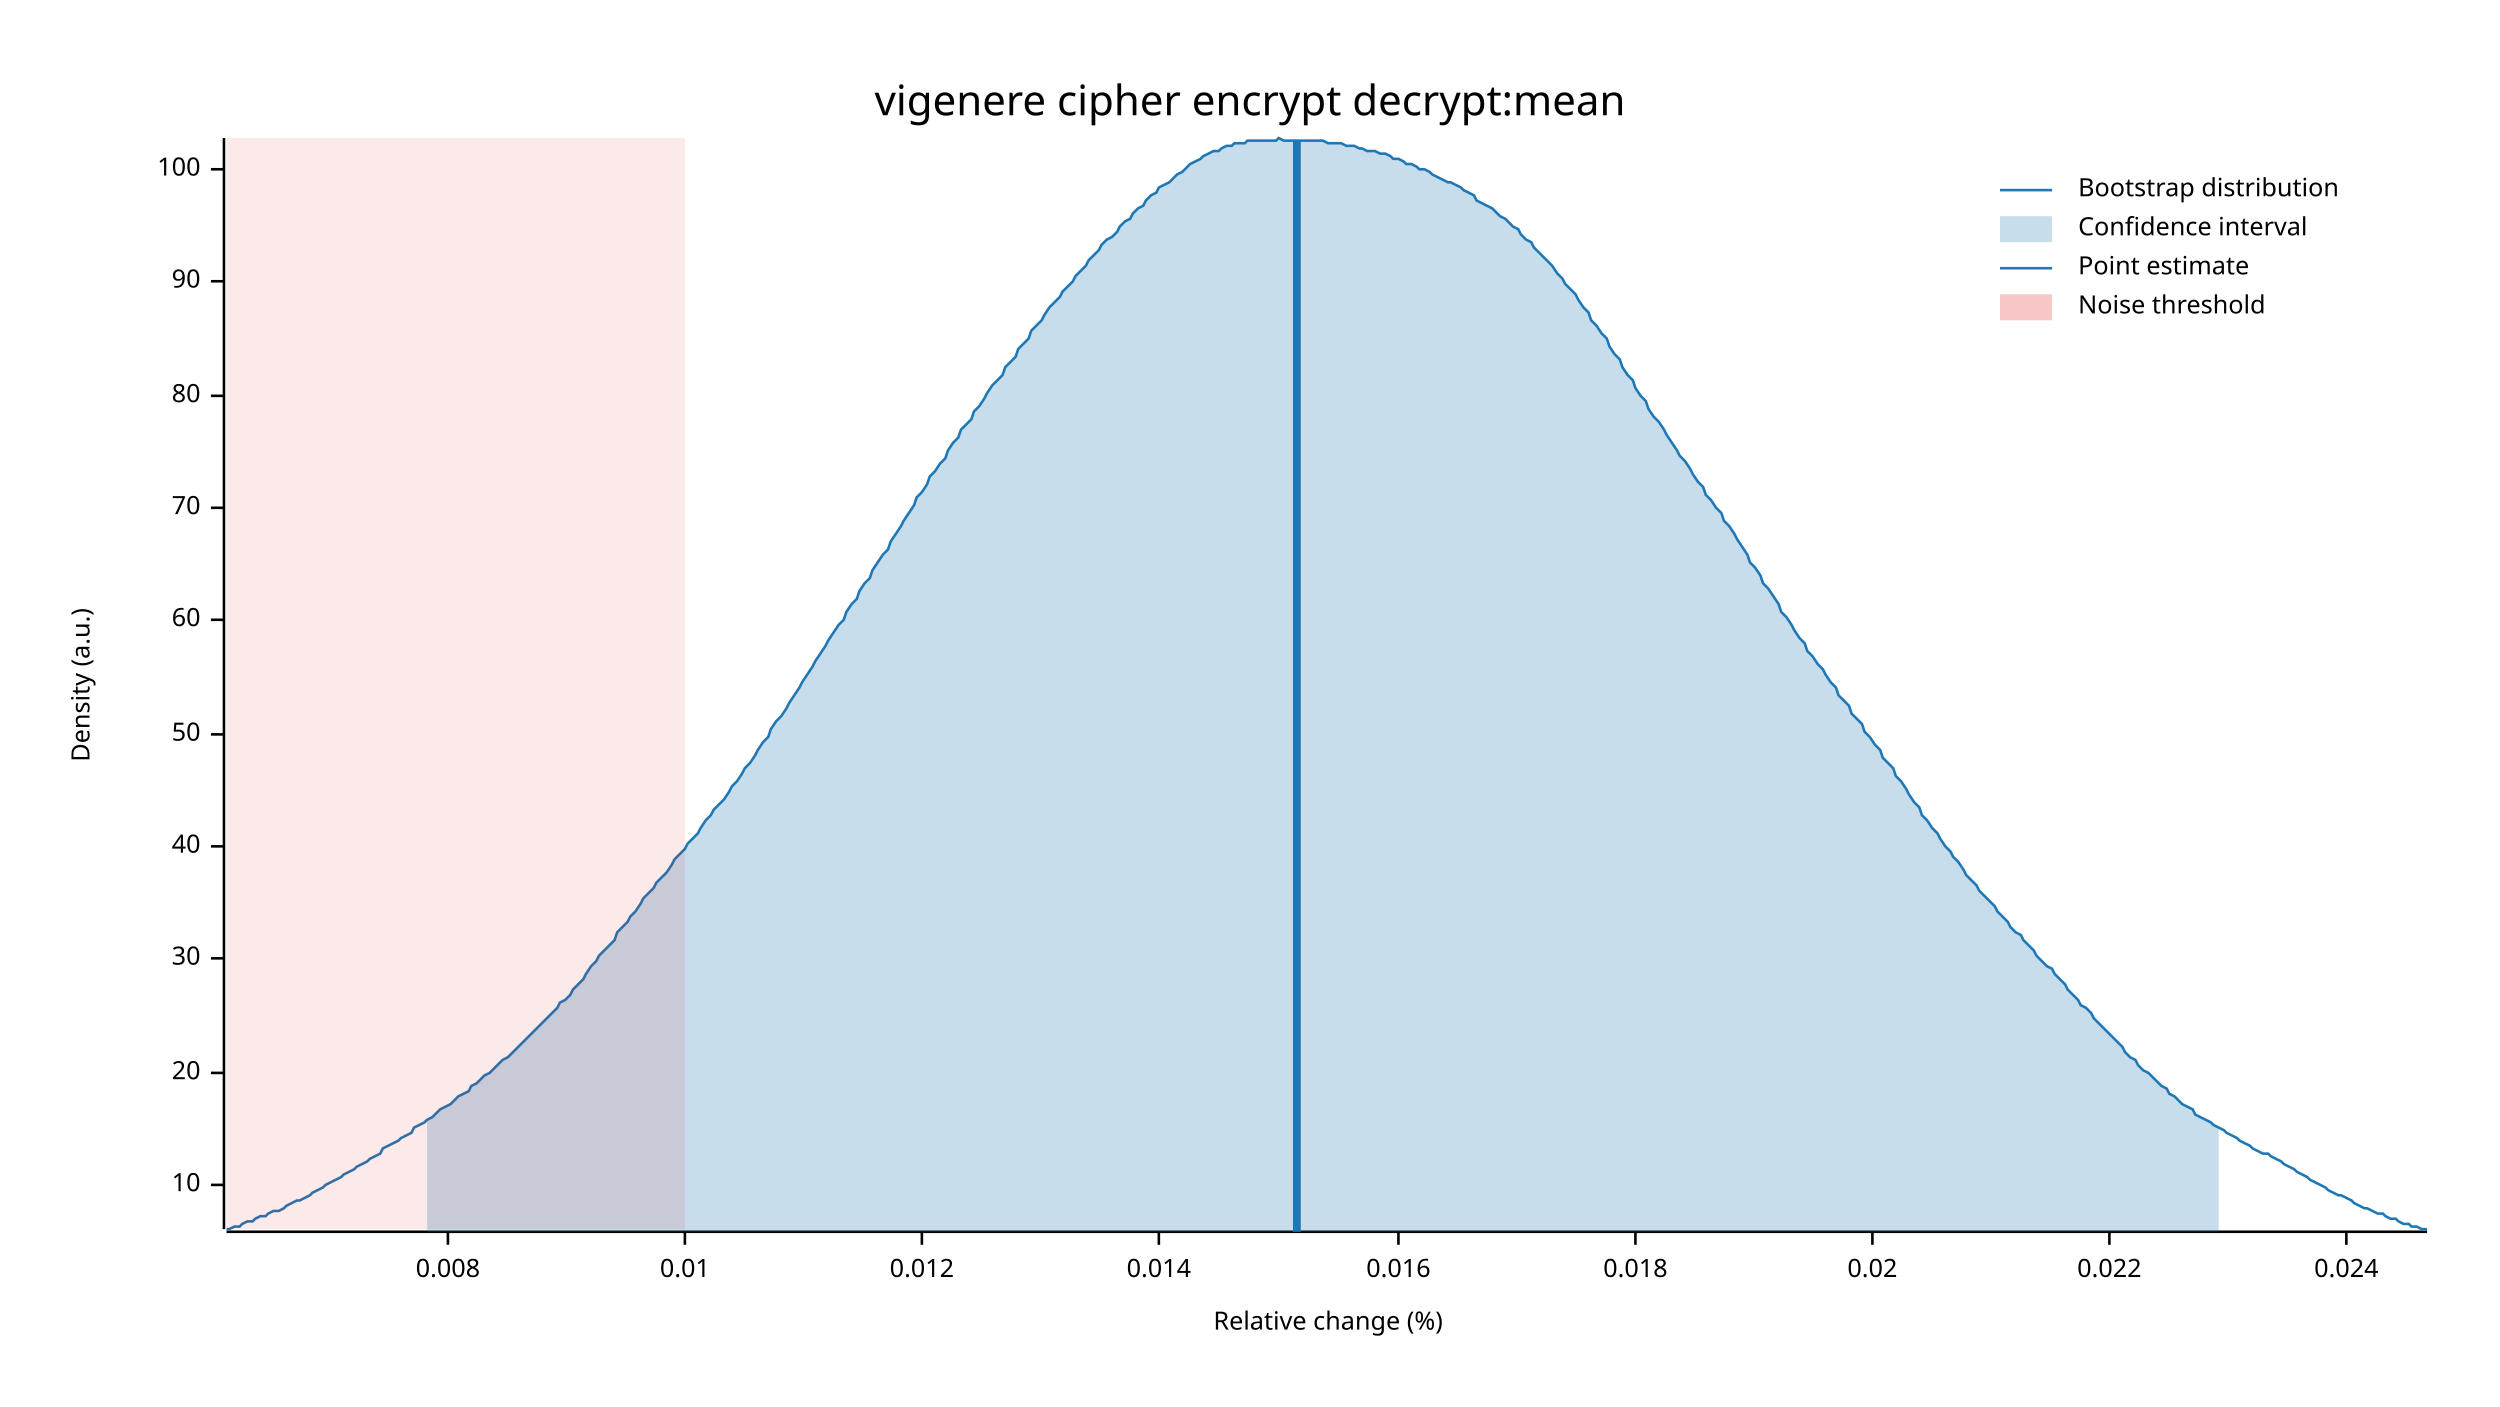
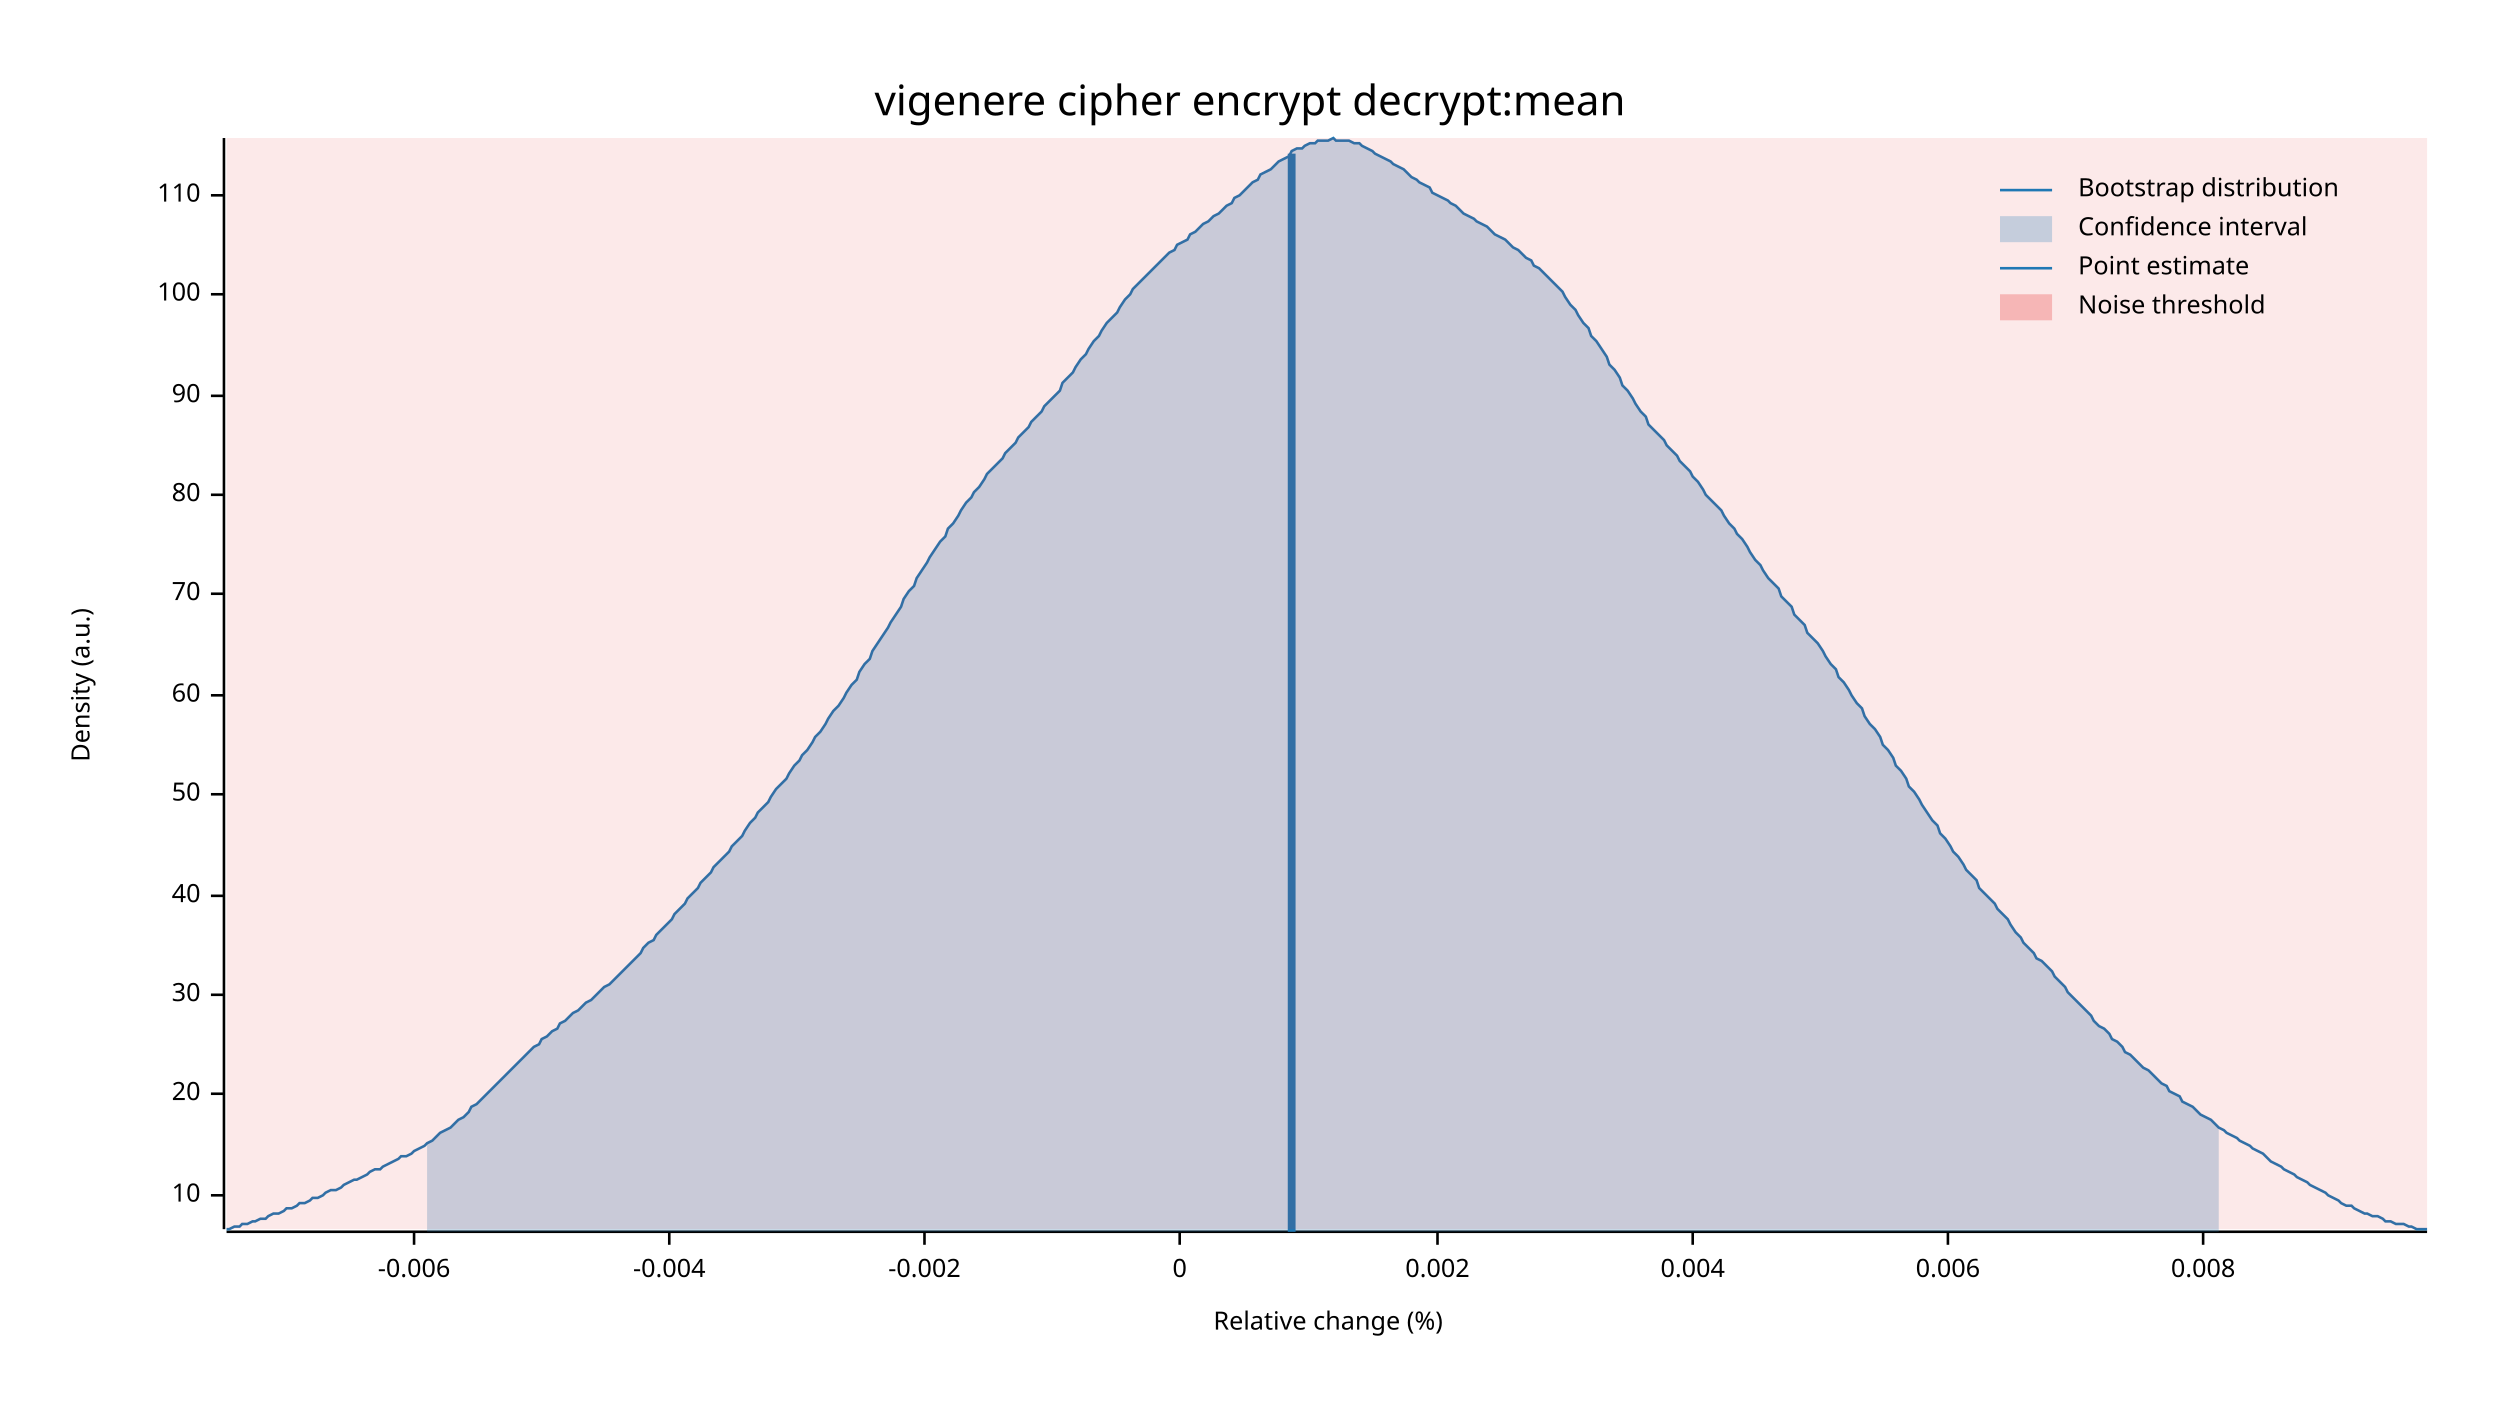
<svg xmlns="http://www.w3.org/2000/svg" width="960" height="540" viewBox="0 0 960 540">
  <text x="480" y="32" dy="0.76em" text-anchor="middle" font-family="sans-serif" font-size="16.129" opacity="1" fill="#000000">
vigenere cipher encrypt decrypt:mean
</text>
  <text x="27" y="263" dy="0.76em" text-anchor="middle" font-family="sans-serif" font-size="9.677" opacity="1" fill="#000000" transform="rotate(270, 27, 263)">
Density (a.u.)
</text>
  <text x="510" y="513" dy="-0.5ex" text-anchor="middle" font-family="sans-serif" font-size="9.677" opacity="1" fill="#000000">
Relative change (%)
</text>
  <polyline fill="none" opacity="1" stroke="#000000" stroke-width="1" points="86,53 86,472 " />
-   <text x="77" y="455" dy="0.5ex" text-anchor="end" font-family="sans-serif" font-size="9.677" opacity="1" fill="#000000">
+   <text x="77" y="459" dy="0.5ex" text-anchor="end" font-family="sans-serif" font-size="9.677" opacity="1" fill="#000000">
10
</text>
-   <polyline fill="none" opacity="1" stroke="#000000" stroke-width="1" points="81,455 86,455 " />
-   <text x="77" y="412" dy="0.5ex" text-anchor="end" font-family="sans-serif" font-size="9.677" opacity="1" fill="#000000">
+   <polyline fill="none" opacity="1" stroke="#000000" stroke-width="1" points="81,459 86,459 " />
+   <text x="77" y="420" dy="0.5ex" text-anchor="end" font-family="sans-serif" font-size="9.677" opacity="1" fill="#000000">
20
</text>
-   <polyline fill="none" opacity="1" stroke="#000000" stroke-width="1" points="81,412 86,412 " />
-   <text x="77" y="368" dy="0.5ex" text-anchor="end" font-family="sans-serif" font-size="9.677" opacity="1" fill="#000000">
+   <polyline fill="none" opacity="1" stroke="#000000" stroke-width="1" points="81,420 86,420 " />
+   <text x="77" y="382" dy="0.5ex" text-anchor="end" font-family="sans-serif" font-size="9.677" opacity="1" fill="#000000">
30
</text>
-   <polyline fill="none" opacity="1" stroke="#000000" stroke-width="1" points="81,368 86,368 " />
-   <text x="77" y="325" dy="0.5ex" text-anchor="end" font-family="sans-serif" font-size="9.677" opacity="1" fill="#000000">
+   <polyline fill="none" opacity="1" stroke="#000000" stroke-width="1" points="81,382 86,382 " />
+   <text x="77" y="344" dy="0.5ex" text-anchor="end" font-family="sans-serif" font-size="9.677" opacity="1" fill="#000000">
40
</text>
-   <polyline fill="none" opacity="1" stroke="#000000" stroke-width="1" points="81,325 86,325 " />
-   <text x="77" y="282" dy="0.5ex" text-anchor="end" font-family="sans-serif" font-size="9.677" opacity="1" fill="#000000">
+   <polyline fill="none" opacity="1" stroke="#000000" stroke-width="1" points="81,344 86,344 " />
+   <text x="77" y="305" dy="0.5ex" text-anchor="end" font-family="sans-serif" font-size="9.677" opacity="1" fill="#000000">
50
</text>
-   <polyline fill="none" opacity="1" stroke="#000000" stroke-width="1" points="81,282 86,282 " />
-   <text x="77" y="238" dy="0.5ex" text-anchor="end" font-family="sans-serif" font-size="9.677" opacity="1" fill="#000000">
+   <polyline fill="none" opacity="1" stroke="#000000" stroke-width="1" points="81,305 86,305 " />
+   <text x="77" y="267" dy="0.5ex" text-anchor="end" font-family="sans-serif" font-size="9.677" opacity="1" fill="#000000">
60
</text>
-   <polyline fill="none" opacity="1" stroke="#000000" stroke-width="1" points="81,238 86,238 " />
-   <text x="77" y="195" dy="0.5ex" text-anchor="end" font-family="sans-serif" font-size="9.677" opacity="1" fill="#000000">
+   <polyline fill="none" opacity="1" stroke="#000000" stroke-width="1" points="81,267 86,267 " />
+   <text x="77" y="228" dy="0.5ex" text-anchor="end" font-family="sans-serif" font-size="9.677" opacity="1" fill="#000000">
70
</text>
-   <polyline fill="none" opacity="1" stroke="#000000" stroke-width="1" points="81,195 86,195 " />
-   <text x="77" y="152" dy="0.5ex" text-anchor="end" font-family="sans-serif" font-size="9.677" opacity="1" fill="#000000">
+   <polyline fill="none" opacity="1" stroke="#000000" stroke-width="1" points="81,228 86,228 " />
+   <text x="77" y="190" dy="0.5ex" text-anchor="end" font-family="sans-serif" font-size="9.677" opacity="1" fill="#000000">
80
</text>
-   <polyline fill="none" opacity="1" stroke="#000000" stroke-width="1" points="81,152 86,152 " />
-   <text x="77" y="108" dy="0.5ex" text-anchor="end" font-family="sans-serif" font-size="9.677" opacity="1" fill="#000000">
+   <polyline fill="none" opacity="1" stroke="#000000" stroke-width="1" points="81,190 86,190 " />
+   <text x="77" y="152" dy="0.5ex" text-anchor="end" font-family="sans-serif" font-size="9.677" opacity="1" fill="#000000">
90
</text>
-   <polyline fill="none" opacity="1" stroke="#000000" stroke-width="1" points="81,108 86,108 " />
-   <text x="77" y="65" dy="0.5ex" text-anchor="end" font-family="sans-serif" font-size="9.677" opacity="1" fill="#000000">
+   <polyline fill="none" opacity="1" stroke="#000000" stroke-width="1" points="81,152 86,152 " />
+   <text x="77" y="113" dy="0.5ex" text-anchor="end" font-family="sans-serif" font-size="9.677" opacity="1" fill="#000000">
100
</text>
-   <polyline fill="none" opacity="1" stroke="#000000" stroke-width="1" points="81,65 86,65 " />
+   <polyline fill="none" opacity="1" stroke="#000000" stroke-width="1" points="81,113 86,113 " />
+   <text x="77" y="75" dy="0.5ex" text-anchor="end" font-family="sans-serif" font-size="9.677" opacity="1" fill="#000000">
+ 110
+ </text>
+   <polyline fill="none" opacity="1" stroke="#000000" stroke-width="1" points="81,75 86,75 " />
  <polyline fill="none" opacity="1" stroke="#000000" stroke-width="1" points="87,473 932,473 " />
-   <text x="172" y="483" dy="0.76em" text-anchor="middle" font-family="sans-serif" font-size="9.677" opacity="1" fill="#000000">
+   <text x="159" y="483" dy="0.76em" text-anchor="middle" font-family="sans-serif" font-size="9.677" opacity="1" fill="#000000">
+ -0.006
+ </text>
+   <polyline fill="none" opacity="1" stroke="#000000" stroke-width="1" points="159,473 159,478 " />
+   <text x="257" y="483" dy="0.76em" text-anchor="middle" font-family="sans-serif" font-size="9.677" opacity="1" fill="#000000">
+ -0.004
+ </text>
+   <polyline fill="none" opacity="1" stroke="#000000" stroke-width="1" points="257,473 257,478 " />
+   <text x="355" y="483" dy="0.76em" text-anchor="middle" font-family="sans-serif" font-size="9.677" opacity="1" fill="#000000">
+ -0.002
+ </text>
+   <polyline fill="none" opacity="1" stroke="#000000" stroke-width="1" points="355,473 355,478 " />
+   <text x="453" y="483" dy="0.76em" text-anchor="middle" font-family="sans-serif" font-size="9.677" opacity="1" fill="#000000">
+ 0
+ </text>
+   <polyline fill="none" opacity="1" stroke="#000000" stroke-width="1" points="453,473 453,478 " />
+   <text x="552" y="483" dy="0.76em" text-anchor="middle" font-family="sans-serif" font-size="9.677" opacity="1" fill="#000000">
+ 0.002
+ </text>
+   <polyline fill="none" opacity="1" stroke="#000000" stroke-width="1" points="552,473 552,478 " />
+   <text x="650" y="483" dy="0.76em" text-anchor="middle" font-family="sans-serif" font-size="9.677" opacity="1" fill="#000000">
+ 0.004
+ </text>
+   <polyline fill="none" opacity="1" stroke="#000000" stroke-width="1" points="650,473 650,478 " />
+   <text x="748" y="483" dy="0.76em" text-anchor="middle" font-family="sans-serif" font-size="9.677" opacity="1" fill="#000000">
+ 0.006
+ </text>
+   <polyline fill="none" opacity="1" stroke="#000000" stroke-width="1" points="748,473 748,478 " />
+   <text x="846" y="483" dy="0.76em" text-anchor="middle" font-family="sans-serif" font-size="9.677" opacity="1" fill="#000000">
0.008
</text>
-   <polyline fill="none" opacity="1" stroke="#000000" stroke-width="1" points="172,473 172,478 " />
-   <text x="263" y="483" dy="0.76em" text-anchor="middle" font-family="sans-serif" font-size="9.677" opacity="1" fill="#000000">
- 0.01
- </text>
-   <polyline fill="none" opacity="1" stroke="#000000" stroke-width="1" points="263,473 263,478 " />
-   <text x="354" y="483" dy="0.76em" text-anchor="middle" font-family="sans-serif" font-size="9.677" opacity="1" fill="#000000">
- 0.012
- </text>
-   <polyline fill="none" opacity="1" stroke="#000000" stroke-width="1" points="354,473 354,478 " />
-   <text x="445" y="483" dy="0.76em" text-anchor="middle" font-family="sans-serif" font-size="9.677" opacity="1" fill="#000000">
- 0.014
- </text>
-   <polyline fill="none" opacity="1" stroke="#000000" stroke-width="1" points="445,473 445,478 " />
-   <text x="537" y="483" dy="0.76em" text-anchor="middle" font-family="sans-serif" font-size="9.677" opacity="1" fill="#000000">
- 0.016
- </text>
-   <polyline fill="none" opacity="1" stroke="#000000" stroke-width="1" points="537,473 537,478 " />
-   <text x="628" y="483" dy="0.76em" text-anchor="middle" font-family="sans-serif" font-size="9.677" opacity="1" fill="#000000">
- 0.018
- </text>
-   <polyline fill="none" opacity="1" stroke="#000000" stroke-width="1" points="628,473 628,478 " />
-   <text x="719" y="483" dy="0.76em" text-anchor="middle" font-family="sans-serif" font-size="9.677" opacity="1" fill="#000000">
- 0.02
- </text>
-   <polyline fill="none" opacity="1" stroke="#000000" stroke-width="1" points="719,473 719,478 " />
-   <text x="810" y="483" dy="0.76em" text-anchor="middle" font-family="sans-serif" font-size="9.677" opacity="1" fill="#000000">
- 0.022
- </text>
-   <polyline fill="none" opacity="1" stroke="#000000" stroke-width="1" points="810,473 810,478 " />
-   <text x="901" y="483" dy="0.76em" text-anchor="middle" font-family="sans-serif" font-size="9.677" opacity="1" fill="#000000">
- 0.024
- </text>
-   <polyline fill="none" opacity="1" stroke="#000000" stroke-width="1" points="901,473 901,478 " />
-   <polyline fill="none" opacity="1" stroke="#1F78B4" stroke-width="1" points="87,472 88,472 90,471 92,471 93,470 95,469 97,469 98,468 100,467 102,467 103,466 105,465 107,465 109,464 110,463 112,462 114,461 115,461 117,460 119,459 120,458 122,457 124,456 125,455 127,454 129,453 131,452 132,451 134,450 136,449 137,448 139,447 141,446 142,445 144,444 146,443 147,441 149,440 151,439 153,438 154,437 156,436 158,435 159,433 161,432 163,431 164,430 166,429 168,427 169,426 171,425 173,424 175,422 176,421 178,420 180,419 181,417 183,416 185,414 186,413 188,412 190,410 191,409 193,407 195,406 197,404 198,403 200,401 202,399 203,398 205,396 207,394 208,393 210,391 212,389 214,387 215,385 217,384 219,382 220,380 222,378 224,376 225,374 227,371 229,369 230,367 232,365 234,363 236,361 237,358 239,356 241,354 242,352 244,350 246,347 247,345 249,343 251,341 252,339 254,337 256,335 258,332 259,330 261,328 263,326 264,324 266,322 268,320 269,318 271,315 273,313 274,311 276,309 278,307 280,304 281,302 283,300 285,297 286,295 288,293 290,290 291,288 293,285 295,283 296,280 298,277 300,275 302,272 303,270 305,267 307,264 308,262 310,259 312,256 313,254 315,251 317,248 318,246 320,243 322,240 324,238 325,235 327,232 329,230 330,227 332,224 334,222 335,219 337,216 339,213 341,211 342,208 344,205 346,202 347,200 349,197 351,194 352,191 354,189 356,186 357,183 359,181 361,178 363,176 364,173 366,170 368,168 369,165 371,163 373,161 374,158 376,156 378,153 379,151 381,148 383,146 385,144 386,141 388,139 390,137 391,134 393,132 395,130 396,127 398,125 400,123 401,121 403,118 405,116 407,114 408,112 410,110 412,108 413,106 415,104 417,102 418,100 420,98 422,96 423,94 425,92 427,91 429,89 430,87 432,85 434,84 435,82 437,80 439,79 440,77 442,75 444,74 445,72 447,71 449,70 451,68 452,67 454,66 456,64 457,63 459,62 461,61 462,60 464,59 466,58 468,58 469,57 471,56 473,56 474,55 476,55 478,55 479,54 481,54 483,54 484,54 486,54 488,54 490,54 491,53 493,54 495,54 496,54 498,54 500,54 501,54 503,54 505,54 506,54 508,54 510,55 512,55 513,55 515,55 517,56 518,56 520,56 522,57 523,57 525,58 527,58 528,58 530,59 532,59 534,60 535,61 537,61 539,62 540,63 542,63 544,64 545,65 547,65 549,66 550,67 552,68 554,69 556,70 557,70 559,71 561,72 562,73 564,74 566,75 567,77 569,78 571,79 573,80 574,81 576,83 578,84 579,85 581,87 583,88 584,90 586,92 588,93 589,95 591,97 593,99 595,101 596,102 598,105 600,107 601,109 603,111 605,113 606,115 608,118 610,120 611,123 613,125 615,128 617,130 618,133 620,136 622,138 623,141 625,144 627,146 628,149 630,152 632,154 633,157 635,160 637,162 639,165 640,167 642,170 644,173 645,175 647,177 649,180 650,182 652,185 654,187 655,190 657,192 659,195 661,197 662,200 664,202 666,205 667,207 669,210 671,213 672,216 674,218 676,221 677,224 679,226 681,229 683,232 684,235 686,237 688,240 689,242 691,245 693,247 694,250 696,252 698,255 700,257 701,259 703,262 705,264 706,267 708,269 710,271 711,274 713,276 715,278 716,281 718,283 720,286 722,288 723,291 725,293 727,295 728,298 730,300 732,303 733,305 735,308 737,310 738,313 740,315 742,318 744,320 745,322 747,325 749,327 750,329 752,331 754,334 755,336 757,338 759,340 760,342 762,344 764,346 766,348 767,350 769,352 771,354 772,356 774,358 776,359 777,361 779,363 781,365 782,367 784,369 786,371 788,372 789,374 791,376 793,378 794,380 796,382 798,384 799,386 801,387 803,389 804,391 806,393 808,395 810,397 811,398 813,400 815,402 816,404 818,406 820,407 821,409 823,411 825,412 827,414 828,415 830,417 832,418 833,420 835,421 837,423 838,424 840,425 842,426 843,428 845,429 847,430 849,431 850,432 852,433 854,434 855,435 857,436 859,437 860,438 862,439 864,440 865,441 867,442 869,443 871,443 872,444 874,445 876,446 877,447 879,448 881,449 882,450 884,451 886,452 887,453 889,454 891,455 893,456 894,457 896,458 898,459 899,459 901,460 903,461 904,462 906,463 908,464 909,464 911,465 913,466 915,466 916,467 918,468 920,468 921,469 923,470 925,470 926,471 928,471 930,472 932,472 " />
-   <polygon opacity="0.25" fill="#1F78B4" points="164,430 166,429 168,427 169,426 171,425 173,424 175,422 176,421 178,420 180,419 181,417 183,416 185,414 186,413 188,412 190,410 191,409 193,407 195,406 197,404 198,403 200,401 202,399 203,398 205,396 207,394 208,393 210,391 212,389 214,387 215,385 217,384 219,382 220,380 222,378 224,376 225,374 227,371 229,369 230,367 232,365 234,363 236,361 237,358 239,356 241,354 242,352 244,350 246,347 247,345 249,343 251,341 252,339 254,337 256,335 258,332 259,330 261,328 263,326 264,324 266,322 268,320 269,318 271,315 273,313 274,311 276,309 278,307 280,304 281,302 283,300 285,297 286,295 288,293 290,290 291,288 293,285 295,283 296,280 298,277 300,275 302,272 303,270 305,267 307,264 308,262 310,259 312,256 313,254 315,251 317,248 318,246 320,243 322,240 324,238 325,235 327,232 329,230 330,227 332,224 334,222 335,219 337,216 339,213 341,211 342,208 344,205 346,202 347,200 349,197 351,194 352,191 354,189 356,186 357,183 359,181 361,178 363,176 364,173 366,170 368,168 369,165 371,163 373,161 374,158 376,156 378,153 379,151 381,148 383,146 385,144 386,141 388,139 390,137 391,134 393,132 395,130 396,127 398,125 400,123 401,121 403,118 405,116 407,114 408,112 410,110 412,108 413,106 415,104 417,102 418,100 420,98 422,96 423,94 425,92 427,91 429,89 430,87 432,85 434,84 435,82 437,80 439,79 440,77 442,75 444,74 445,72 447,71 449,70 451,68 452,67 454,66 456,64 457,63 459,62 461,61 462,60 464,59 466,58 468,58 469,57 471,56 473,56 474,55 476,55 478,55 479,54 481,54 483,54 484,54 486,54 488,54 490,54 491,53 493,54 495,54 496,54 498,54 500,54 501,54 503,54 505,54 506,54 508,54 510,55 512,55 513,55 515,55 517,56 518,56 520,56 522,57 523,57 525,58 527,58 528,58 530,59 532,59 534,60 535,61 537,61 539,62 540,63 542,63 544,64 545,65 547,65 549,66 550,67 552,68 554,69 556,70 557,70 559,71 561,72 562,73 564,74 566,75 567,77 569,78 571,79 573,80 574,81 576,83 578,84 579,85 581,87 583,88 584,90 586,92 588,93 589,95 591,97 593,99 595,101 596,102 598,105 600,107 601,109 603,111 605,113 606,115 608,118 610,120 611,123 613,125 615,128 617,130 618,133 620,136 622,138 623,141 625,144 627,146 628,149 630,152 632,154 633,157 635,160 637,162 639,165 640,167 642,170 644,173 645,175 647,177 649,180 650,182 652,185 654,187 655,190 657,192 659,195 661,197 662,200 664,202 666,205 667,207 669,210 671,213 672,216 674,218 676,221 677,224 679,226 681,229 683,232 684,235 686,237 688,240 689,242 691,245 693,247 694,250 696,252 698,255 700,257 701,259 703,262 705,264 706,267 708,269 710,271 711,274 713,276 715,278 716,281 718,283 720,286 722,288 723,291 725,293 727,295 728,298 730,300 732,303 733,305 735,308 737,310 738,313 740,315 742,318 744,320 745,322 747,325 749,327 750,329 752,331 754,334 755,336 757,338 759,340 760,342 762,344 764,346 766,348 767,350 769,352 771,354 772,356 774,358 776,359 777,361 779,363 781,365 782,367 784,369 786,371 788,372 789,374 791,376 793,378 794,380 796,382 798,384 799,386 801,387 803,389 804,391 806,393 808,395 810,397 811,398 813,400 815,402 816,404 818,406 820,407 821,409 823,411 825,412 827,414 828,415 830,417 832,418 833,420 835,421 837,423 838,424 840,425 842,426 843,428 845,429 847,430 849,431 850,432 852,433 852,473 164,473 " />
-   <polyline fill="none" opacity="1" stroke="#1F78B4" stroke-width="3" points="498,473 498,54 " />
-   <rect x="87" y="53" width="176" height="419" opacity="0.1" fill="#E31A1C" stroke="none" />
+   <polyline fill="none" opacity="1" stroke="#000000" stroke-width="1" points="846,473 846,478 " />
+   <polyline fill="none" opacity="1" stroke="#1F78B4" stroke-width="1" points="87,472 88,472 90,471 92,471 93,470 95,470 97,469 98,469 100,468 102,468 103,467 105,466 107,466 109,465 110,464 112,464 114,463 115,462 117,462 119,461 120,460 122,460 124,459 125,458 127,457 129,457 131,456 132,455 134,454 136,453 137,453 139,452 141,451 142,450 144,449 146,449 147,448 149,447 151,446 153,445 154,444 156,444 158,443 159,442 161,441 163,440 164,439 166,438 168,436 169,435 171,434 173,433 175,431 176,430 178,429 180,427 181,425 183,424 185,422 186,421 188,419 190,417 191,416 193,414 195,412 197,410 198,409 200,407 202,405 203,404 205,402 207,401 208,399 210,398 212,396 214,395 215,393 217,392 219,390 220,389 222,388 224,386 225,385 227,384 229,382 230,381 232,379 234,378 236,376 237,375 239,373 241,371 242,370 244,368 246,366 247,364 249,362 251,361 252,359 254,357 256,355 258,353 259,351 261,349 263,347 264,345 266,343 268,341 269,339 271,337 273,335 274,333 276,331 278,329 280,327 281,325 283,323 285,321 286,319 288,316 290,314 291,312 293,310 295,308 296,306 298,303 300,301 302,299 303,297 305,294 307,292 308,290 310,288 312,285 313,283 315,281 317,278 318,276 320,273 322,271 324,268 325,266 327,263 329,261 330,258 332,255 334,253 335,250 337,247 339,244 341,241 342,239 344,236 346,233 347,230 349,227 351,225 352,222 354,219 356,216 357,214 359,211 361,208 363,206 364,203 366,201 368,198 369,196 371,193 373,191 374,189 376,187 378,184 379,182 381,180 383,178 385,176 386,174 388,172 390,170 391,168 393,166 395,164 396,162 398,160 400,158 401,156 403,154 405,152 407,150 408,147 410,145 412,143 413,141 415,138 417,136 418,134 420,131 422,129 423,127 425,124 427,122 429,120 430,118 432,115 434,113 435,111 437,109 439,107 440,106 442,104 444,102 445,101 447,99 449,97 451,96 452,94 454,93 456,92 457,90 459,89 461,87 462,86 464,85 466,83 468,82 469,81 471,79 473,78 474,76 476,75 478,73 479,72 481,70 483,69 484,67 486,66 488,65 490,63 491,62 493,61 495,60 496,58 498,57 500,57 501,56 503,55 505,55 506,54 508,54 510,54 512,53 513,54 515,54 517,54 518,54 520,55 522,55 523,56 525,57 527,58 528,59 530,60 532,61 534,62 535,63 537,64 539,65 540,66 542,68 544,69 545,70 547,71 549,72 550,74 552,75 554,76 556,77 557,78 559,79 561,81 562,82 564,83 566,84 567,85 569,86 571,87 573,89 574,90 576,91 578,92 579,93 581,95 583,96 584,97 586,99 588,100 589,102 591,103 593,105 595,107 596,108 598,110 600,112 601,114 603,117 605,119 606,121 608,124 610,126 611,129 613,131 615,134 617,137 618,140 620,142 622,145 623,148 625,150 627,153 628,155 630,158 632,160 633,163 635,165 637,167 639,169 640,171 642,173 644,175 645,177 647,179 649,181 650,183 652,185 654,188 655,190 657,192 659,194 661,196 662,198 664,201 666,203 667,205 669,207 671,210 672,212 674,215 676,217 677,219 679,222 681,224 683,226 684,229 686,231 688,233 689,236 691,238 693,240 694,243 696,245 698,247 700,250 701,252 703,255 705,257 706,260 708,262 710,265 711,267 713,270 715,272 716,275 718,278 720,280 722,283 723,286 725,288 727,291 728,294 730,296 732,299 733,302 735,304 737,307 738,309 740,312 742,315 744,317 745,320 747,322 749,325 750,327 752,329 754,332 755,334 757,336 759,338 760,341 762,343 764,345 766,347 767,349 769,351 771,353 772,355 774,358 776,360 777,362 779,364 781,366 782,368 784,369 786,371 788,373 789,375 791,377 793,379 794,381 796,383 798,385 799,386 801,388 803,390 804,392 806,394 808,395 810,397 811,399 813,400 815,402 816,404 818,405 820,407 821,408 823,410 825,411 827,413 828,414 830,416 832,417 833,419 835,420 837,421 838,423 840,424 842,425 843,426 845,428 847,429 849,430 850,431 852,433 854,434 855,435 857,436 859,437 860,438 862,439 864,440 865,441 867,442 869,443 871,445 872,446 874,447 876,448 877,449 879,450 881,451 882,452 884,453 886,454 887,455 889,456 891,457 893,458 894,459 896,460 898,461 899,462 901,463 903,463 904,464 906,465 908,466 909,466 911,467 913,467 915,468 916,469 918,469 920,470 921,470 923,470 925,471 926,471 928,472 930,472 932,472 " />
+   <polygon opacity="0.25" fill="#1F78B4" points="164,439 166,438 168,436 169,435 171,434 173,433 175,431 176,430 178,429 180,427 181,425 183,424 185,422 186,421 188,419 190,417 191,416 193,414 195,412 197,410 198,409 200,407 202,405 203,404 205,402 207,401 208,399 210,398 212,396 214,395 215,393 217,392 219,390 220,389 222,388 224,386 225,385 227,384 229,382 230,381 232,379 234,378 236,376 237,375 239,373 241,371 242,370 244,368 246,366 247,364 249,362 251,361 252,359 254,357 256,355 258,353 259,351 261,349 263,347 264,345 266,343 268,341 269,339 271,337 273,335 274,333 276,331 278,329 280,327 281,325 283,323 285,321 286,319 288,316 290,314 291,312 293,310 295,308 296,306 298,303 300,301 302,299 303,297 305,294 307,292 308,290 310,288 312,285 313,283 315,281 317,278 318,276 320,273 322,271 324,268 325,266 327,263 329,261 330,258 332,255 334,253 335,250 337,247 339,244 341,241 342,239 344,236 346,233 347,230 349,227 351,225 352,222 354,219 356,216 357,214 359,211 361,208 363,206 364,203 366,201 368,198 369,196 371,193 373,191 374,189 376,187 378,184 379,182 381,180 383,178 385,176 386,174 388,172 390,170 391,168 393,166 395,164 396,162 398,160 400,158 401,156 403,154 405,152 407,150 408,147 410,145 412,143 413,141 415,138 417,136 418,134 420,131 422,129 423,127 425,124 427,122 429,120 430,118 432,115 434,113 435,111 437,109 439,107 440,106 442,104 444,102 445,101 447,99 449,97 451,96 452,94 454,93 456,92 457,90 459,89 461,87 462,86 464,85 466,83 468,82 469,81 471,79 473,78 474,76 476,75 478,73 479,72 481,70 483,69 484,67 486,66 488,65 490,63 491,62 493,61 495,60 496,58 498,57 500,57 501,56 503,55 505,55 506,54 508,54 510,54 512,53 513,54 515,54 517,54 518,54 520,55 522,55 523,56 525,57 527,58 528,59 530,60 532,61 534,62 535,63 537,64 539,65 540,66 542,68 544,69 545,70 547,71 549,72 550,74 552,75 554,76 556,77 557,78 559,79 561,81 562,82 564,83 566,84 567,85 569,86 571,87 573,89 574,90 576,91 578,92 579,93 581,95 583,96 584,97 586,99 588,100 589,102 591,103 593,105 595,107 596,108 598,110 600,112 601,114 603,117 605,119 606,121 608,124 610,126 611,129 613,131 615,134 617,137 618,140 620,142 622,145 623,148 625,150 627,153 628,155 630,158 632,160 633,163 635,165 637,167 639,169 640,171 642,173 644,175 645,177 647,179 649,181 650,183 652,185 654,188 655,190 657,192 659,194 661,196 662,198 664,201 666,203 667,205 669,207 671,210 672,212 674,215 676,217 677,219 679,222 681,224 683,226 684,229 686,231 688,233 689,236 691,238 693,240 694,243 696,245 698,247 700,250 701,252 703,255 705,257 706,260 708,262 710,265 711,267 713,270 715,272 716,275 718,278 720,280 722,283 723,286 725,288 727,291 728,294 730,296 732,299 733,302 735,304 737,307 738,309 740,312 742,315 744,317 745,320 747,322 749,325 750,327 752,329 754,332 755,334 757,336 759,338 760,341 762,343 764,345 766,347 767,349 769,351 771,353 772,355 774,358 776,360 777,362 779,364 781,366 782,368 784,369 786,371 788,373 789,375 791,377 793,379 794,381 796,383 798,385 799,386 801,388 803,390 804,392 806,394 808,395 810,397 811,399 813,400 815,402 816,404 818,405 820,407 821,408 823,410 825,411 827,413 828,414 830,416 832,417 833,419 835,420 837,421 838,423 840,424 842,425 843,426 845,428 847,429 849,430 850,431 852,433 852,473 164,473 " />
+   <polyline fill="none" opacity="1" stroke="#1F78B4" stroke-width="3" points="496,473 496,59 " />
+   <rect x="87" y="53" width="845" height="419" opacity="0.1" fill="#E31A1C" stroke="none" />
  <text x="798" y="68" dy="0.76em" text-anchor="start" font-family="sans-serif" font-size="9.677" opacity="1" fill="#000000">
Bootstrap distribution
</text>
  <text x="798" y="83" dy="0.76em" text-anchor="start" font-family="sans-serif" font-size="9.677" opacity="1" fill="#000000">
Confidence interval
</text>
  <text x="798" y="98" dy="0.76em" text-anchor="start" font-family="sans-serif" font-size="9.677" opacity="1" fill="#000000">
Point estimate
</text>
  <text x="798" y="113" dy="0.76em" text-anchor="start" font-family="sans-serif" font-size="9.677" opacity="1" fill="#000000">
Noise threshold
</text>
  <polyline fill="none" opacity="1" stroke="#1F78B4" stroke-width="1" points="768,73 788,73 " />
  <rect x="768" y="83" width="20" height="10" opacity="0.25" fill="#1F78B4" stroke="none" />
  <polyline fill="none" opacity="1" stroke="#1F78B4" stroke-width="1" points="768,103 788,103 " />
  <rect x="768" y="113" width="20" height="10" opacity="0.25" fill="#E31A1C" stroke="none" />
</svg>
